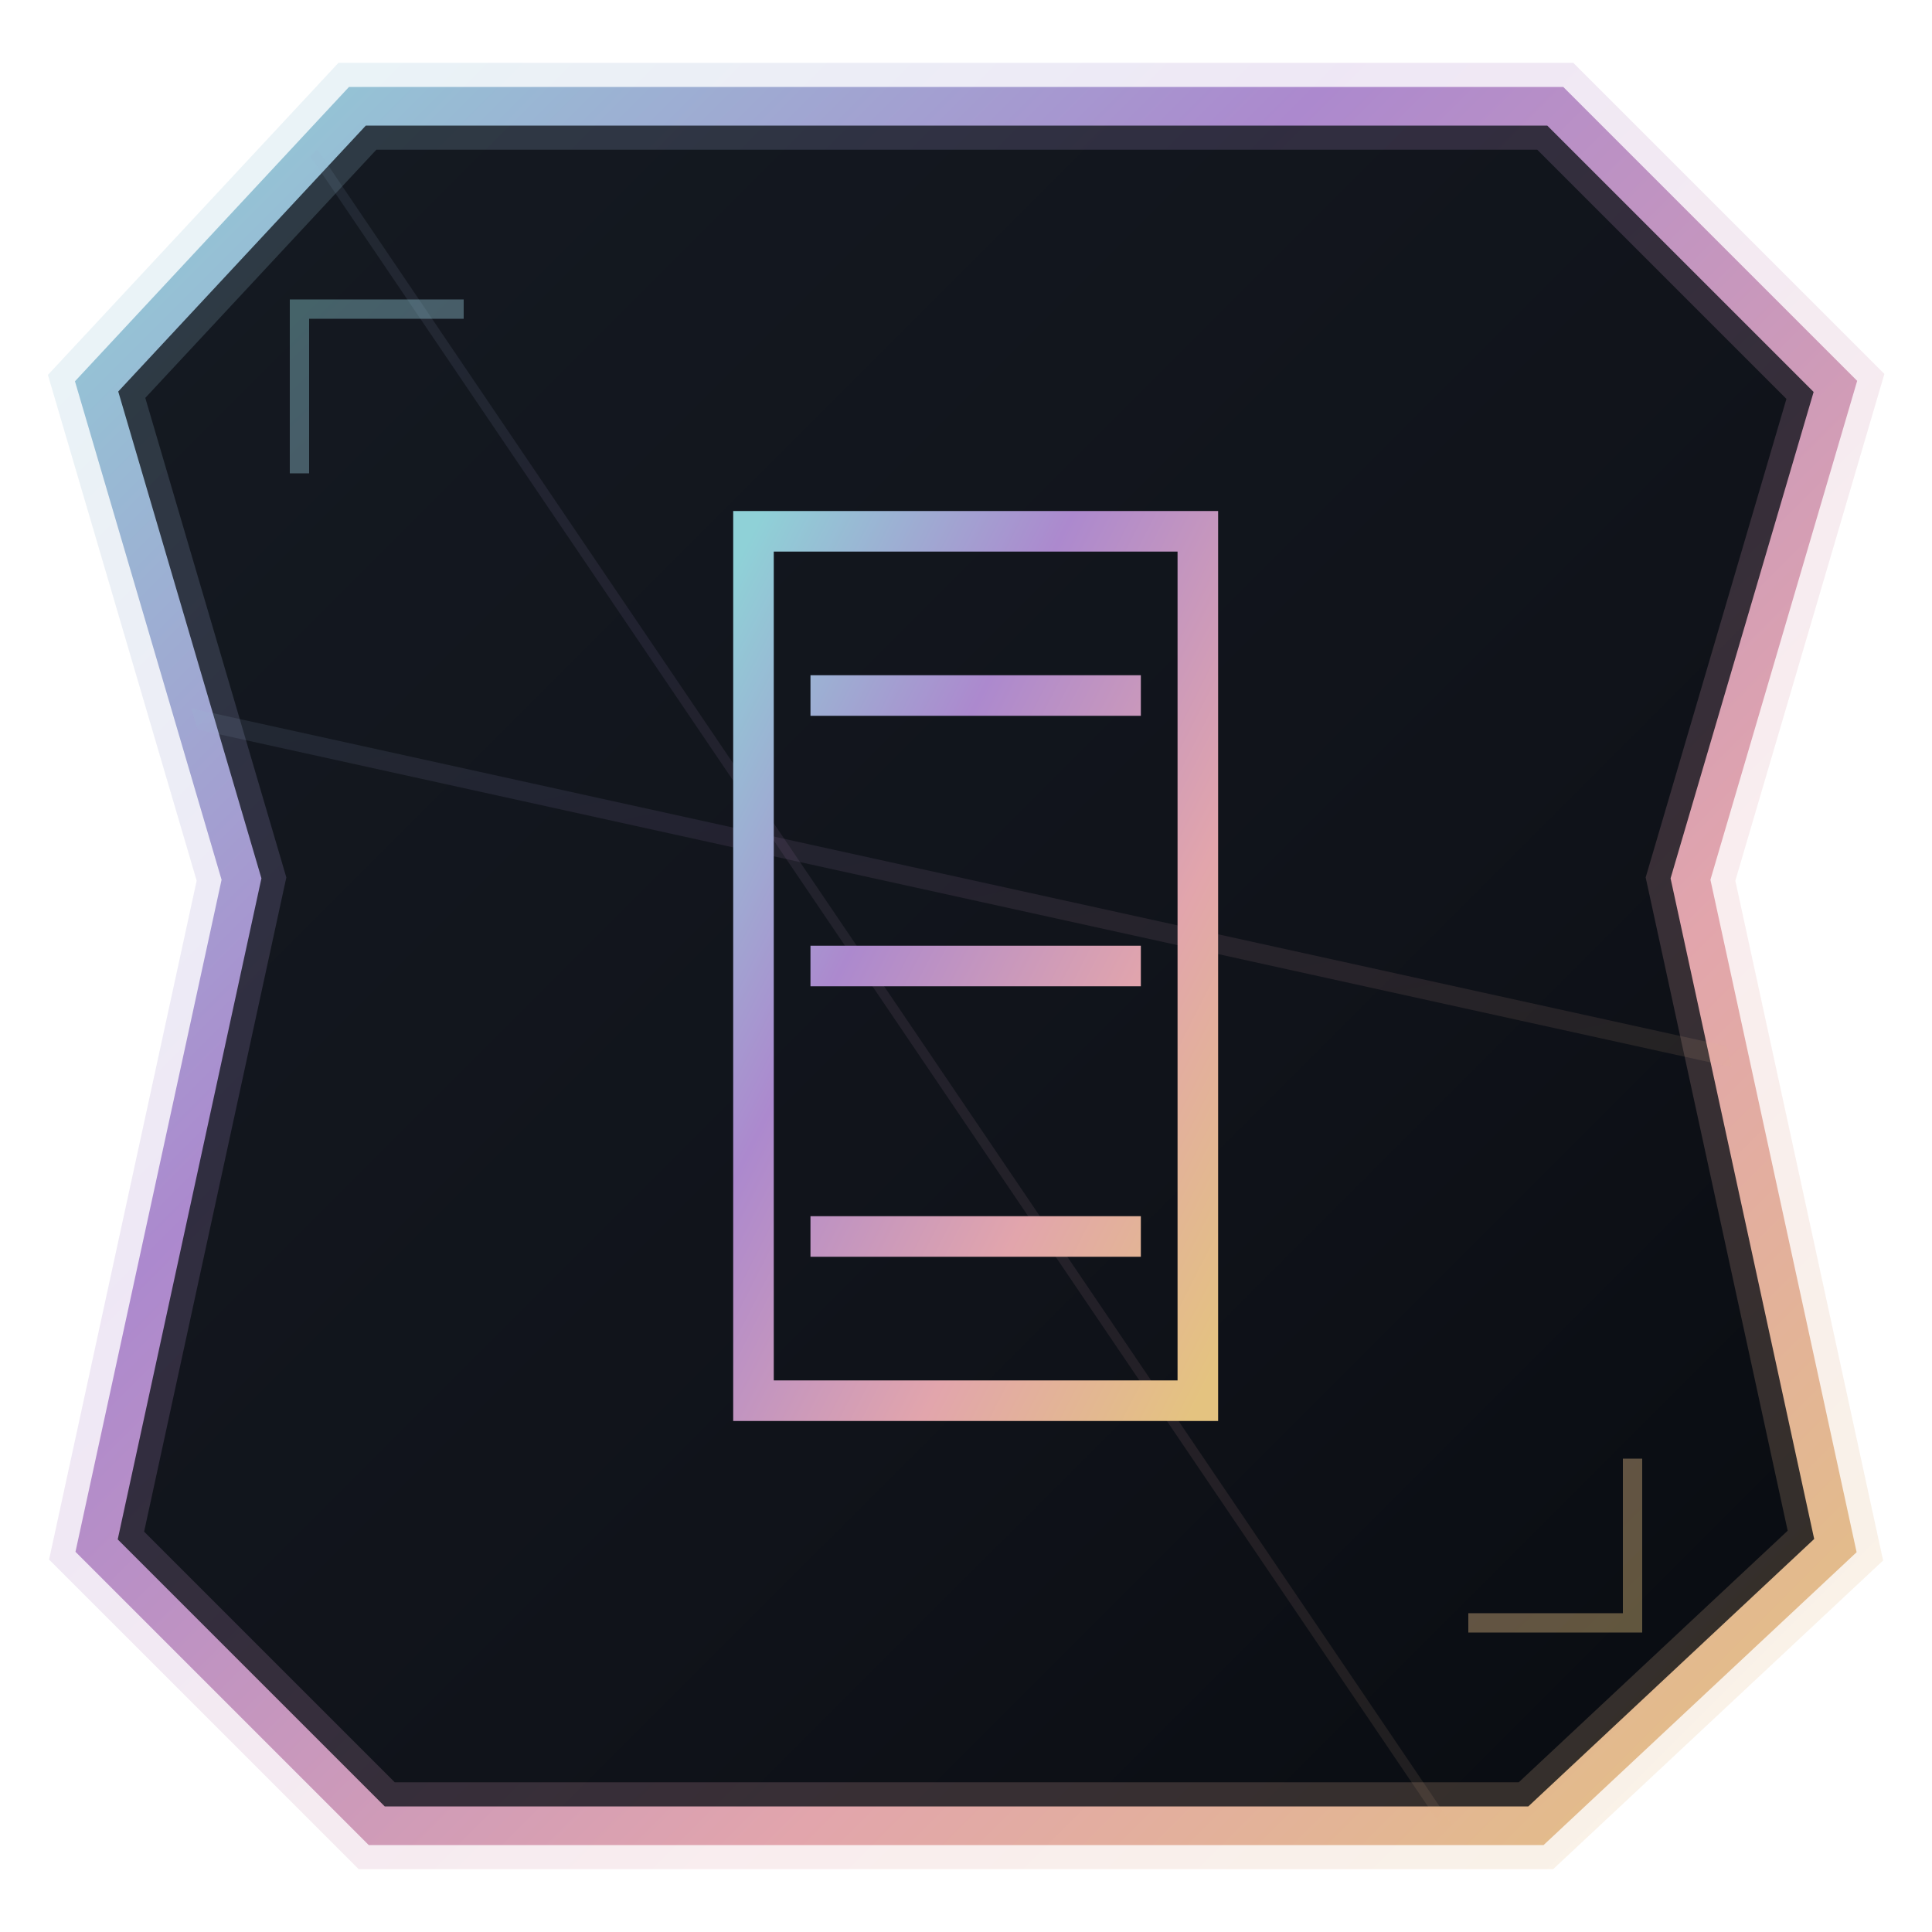
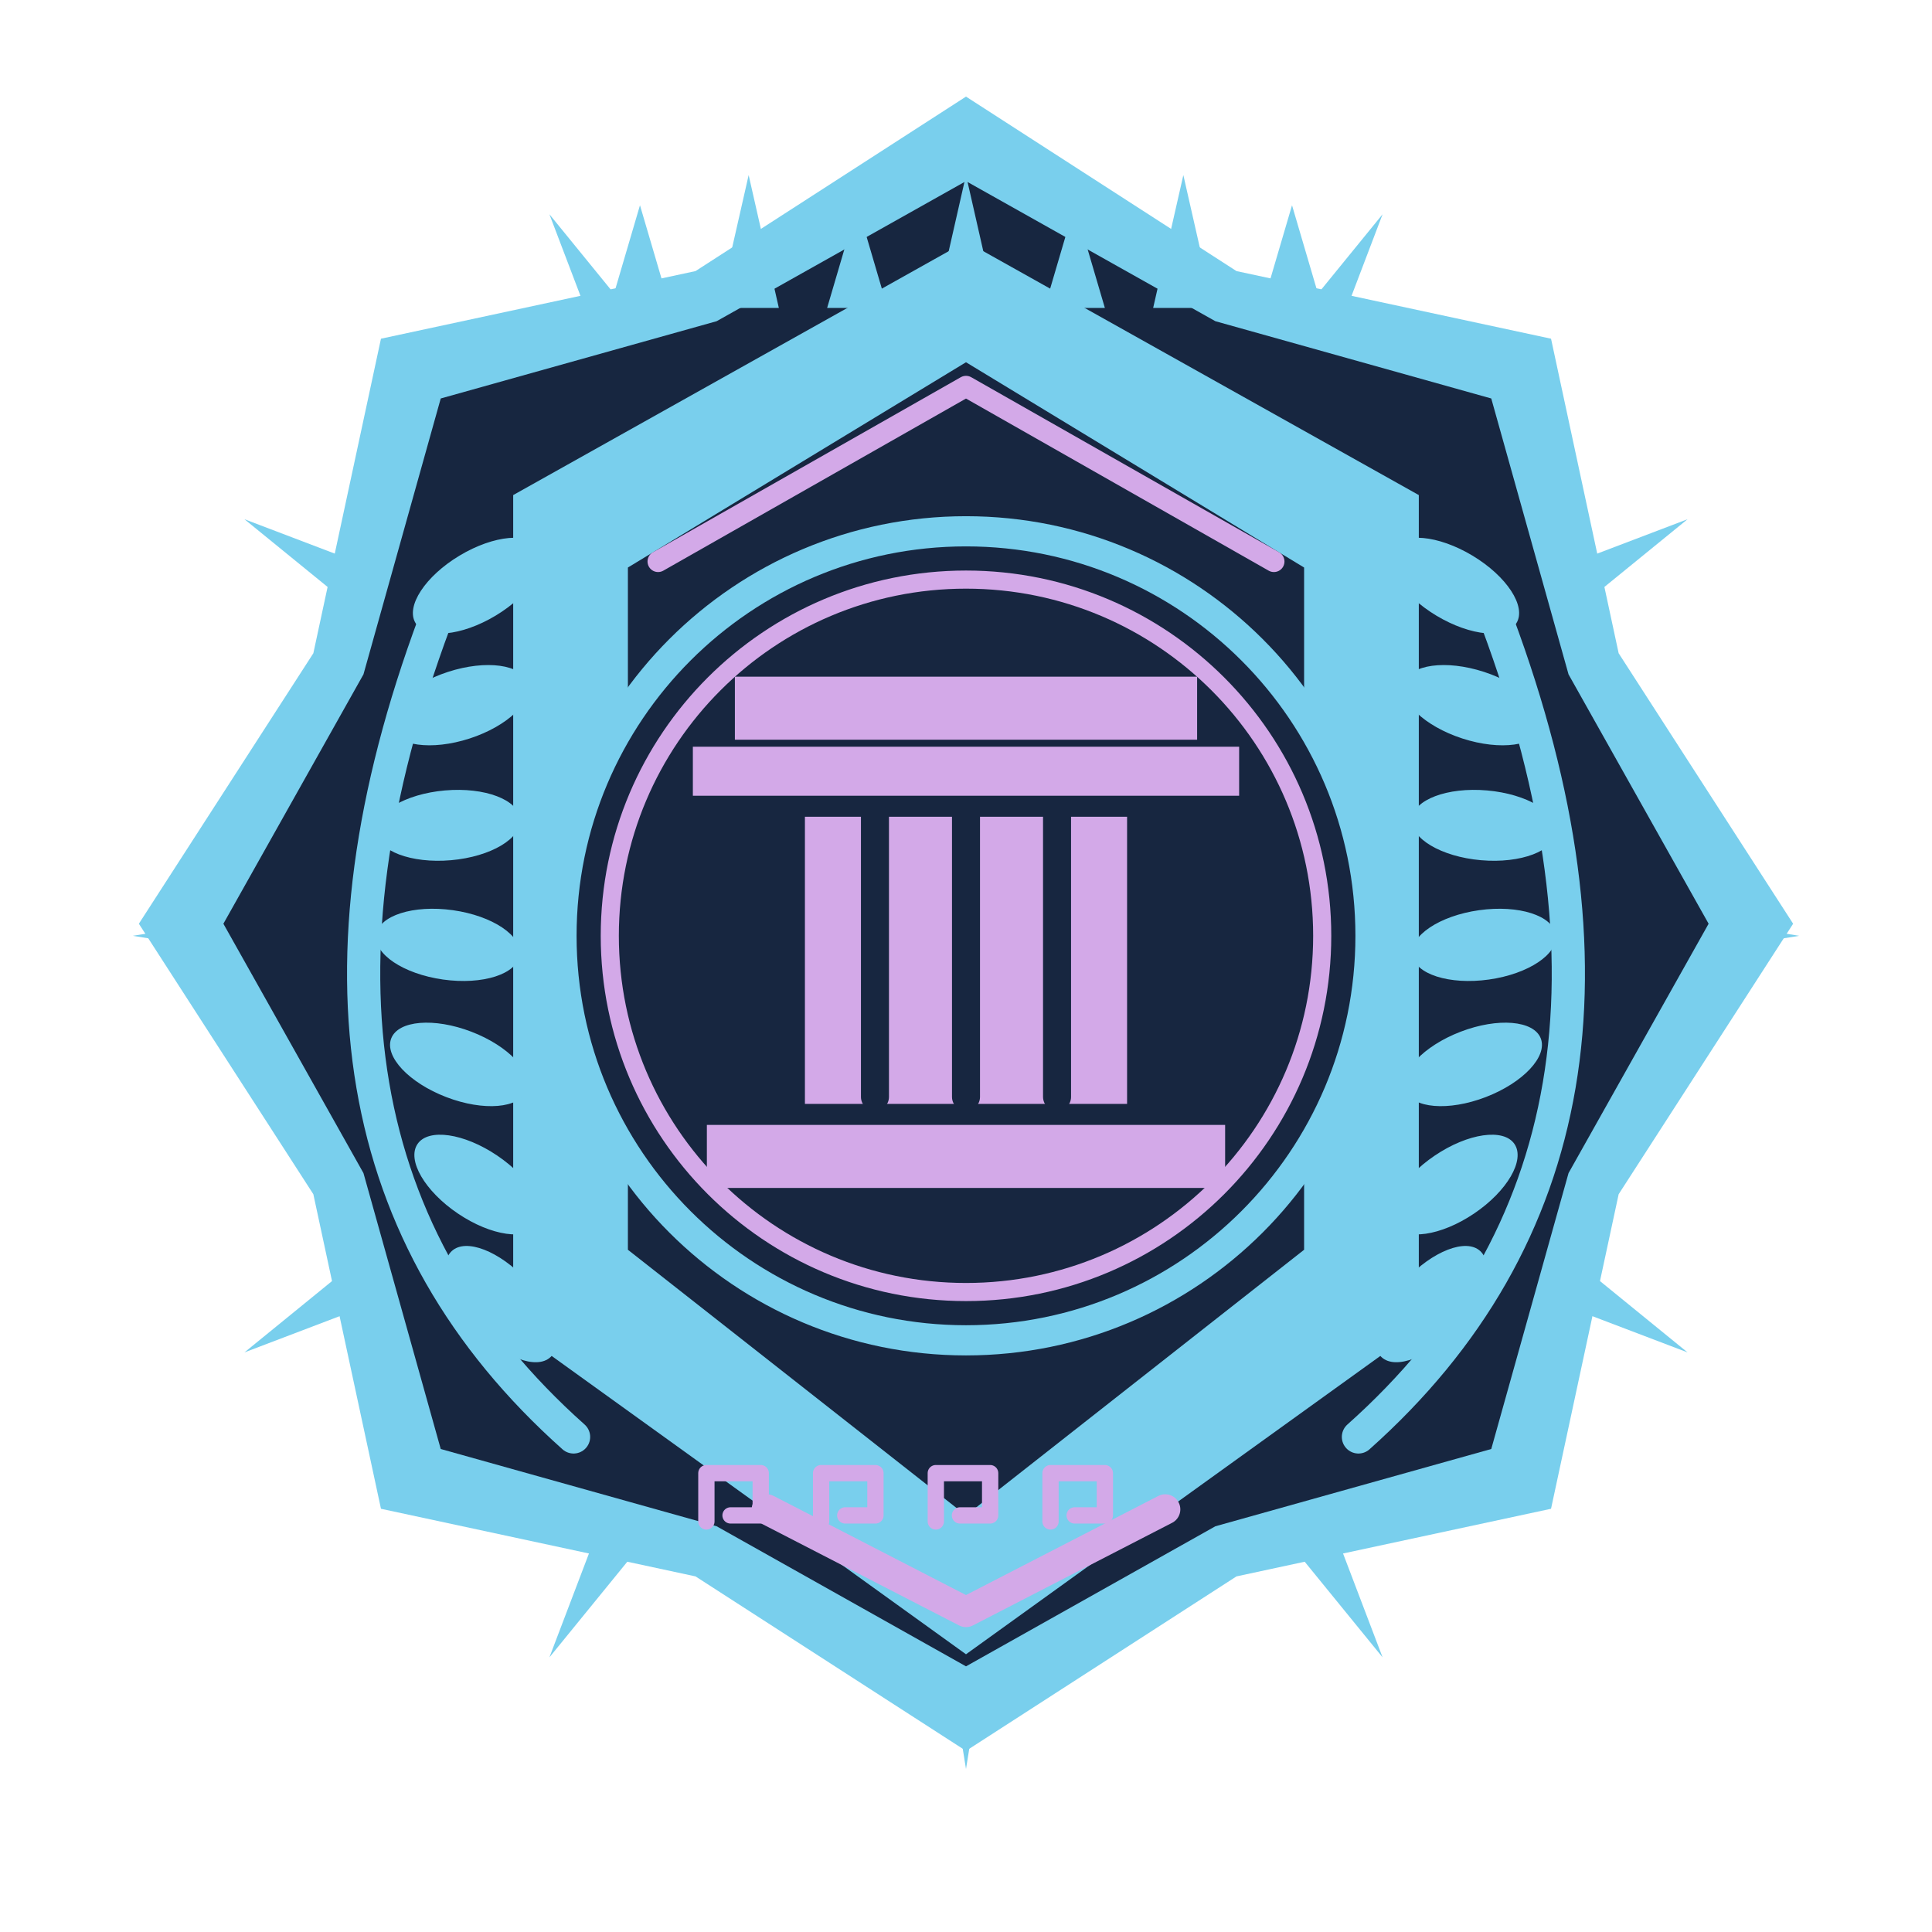
- <svg xmlns="http://www.w3.org/2000/svg" viewBox="0 0 200 200" width="200" height="200">
-   <defs>
-     <linearGradient id="holo" x1="0" y1="0" x2="1" y2="1">
-       <stop stop-color="#8fd1d7" />
-       <stop offset=".35" stop-color="#ac89ce" />
-       <stop offset=".7" stop-color="#e2a5ac" />
-       <stop offset="1" stop-color="#e4c380" />
-     </linearGradient>
-     <linearGradient id="stone" x1="0" y1="0" x2="1" y2="1">
-       <stop stop-color="#151a22" />
-       <stop offset=".6" stop-color="#10131a" />
-       <stop offset="1" stop-color="#080b10" />
-     </linearGradient>
-     <clipPath id="cut">
-       <path d="M37 11H161L190 40L175 91L190 160L159 189H39L10 160L25 91L10 40Z" />
-     </clipPath>
-   </defs>
-   <path d="M37 11H161L190 40L175 91L190 160L159 189H39L10 160L25 91L10 40Z" fill="url(#stone)" stroke="url(#holo)" stroke-width="4" />
-   <path d="M37 11H161L190 40L175 91L190 160L159 189H39L10 160L25 91L10 40Z" fill="none" stroke="url(#holo)" stroke-opacity=".2" stroke-width="9" />
-   <g clip-path="url(#cut)">
-     <path d="M0 70L200 114" stroke="url(#holo)" stroke-opacity=".11" stroke-width="2" />
-     <path d="M15 -10L164 210" stroke="url(#holo)" stroke-opacity=".10" stroke-width="1" />
+ <svg xmlns="http://www.w3.org/2000/svg" width="320" height="320" viewBox="0 0 320 320">
+   <g stroke-linejoin="round" stroke-linecap="round">
+     <g>
+       <path d="M155 48L160 17L165 48Z" fill="#79cfed" transform="rotate(0.0 160 155)" />
+       <path d="M155 48L160 17L165 48Z" fill="#79cfed" transform="rotate(30.0 160 155)" />
+       <path d="M155 48L160 17L165 48Z" fill="#79cfed" transform="rotate(60.0 160 155)" />
+       <path d="M155 48L160 17L165 48Z" fill="#79cfed" transform="rotate(90.0 160 155)" />
+       <path d="M155 48L160 17L165 48Z" fill="#79cfed" transform="rotate(120.0 160 155)" />
+       <path d="M155 48L160 17L165 48Z" fill="#79cfed" transform="rotate(150.0 160 155)" />
+       <path d="M155 48L160 17L165 48Z" fill="#79cfed" transform="rotate(180.0 160 155)" />
+       <path d="M155 48L160 17L165 48Z" fill="#79cfed" transform="rotate(210.0 160 155)" />
+       <path d="M155 48L160 17L165 48Z" fill="#79cfed" transform="rotate(240.0 160 155)" />
+       <path d="M155 48L160 17L165 48Z" fill="#79cfed" transform="rotate(270.0 160 155)" />
+       <path d="M155 48L160 17L165 48Z" fill="#79cfed" transform="rotate(300.0 160 155)" />
+       <path d="M155 48L160 17L165 48Z" fill="#79cfed" transform="rotate(330.0 160 155)" />
+     </g>
+     <polygon points="160.0,16.0 204.8,44.9 256.9,56.1 268.1,108.2 297.0,153.0 268.1,197.8 256.9,249.9 204.8,261.1 160.0,290.0 115.2,261.1 63.1,249.9 51.9,197.8 23.0,153.0 51.9,108.2 63.1,56.1 115.2,44.9" fill="#79cfed" />
+     <polygon points="160.0,30.0 201.3,53.2 247.0,66.0 259.8,111.7 283.0,153.0 259.8,194.3 247.0,240.0 201.3,252.8 160.0,276.0 118.7,252.8 73.0,240.0 60.2,194.3 37.0,153.0 60.2,111.7 73.0,66.0 118.7,53.2" fill="#172640" />
+     <path d="M160 40L235 82V220L160 274L85 220V82Z" fill="#79cfed" />
+     <path d="M160 60L216 94V207L160 251L104 207V94Z" fill="#172640" />
+     <path d="M109 93L160 64L211 93" fill="none" stroke="#d3a9e8" stroke-width="3.5" />
+     <path d="M101.0 51L106.0 34L111.0 51Z" fill="#79cfed" />
+     <path d="M119.0 51L124.0 29L129.0 51Z" fill="#79cfed" />
+     <path d="M137.0 51L142.0 34L147.0 51Z" fill="#79cfed" />
+     <path d="M155.0 51L160.0 29L165.0 51Z" fill="#79cfed" />
+     <path d="M173.0 51L178.0 34L183.0 51Z" fill="#79cfed" />
+     <path d="M191.0 51L196.0 29L201.0 51Z" fill="#79cfed" />
+     <path d="M209.0 51L214.0 34L219.0 51Z" fill="#79cfed" />
+     <path d="M123 69L160 51L197 69" stroke="#79cfed" stroke-width="4" fill="none" />
+     <path d="M117 252v-8h9v7h-5" fill="none" stroke="#d3a9e8" stroke-width="2.7" />
+     <path d="M136 252v-8h9v7h-5" fill="none" stroke="#d3a9e8" stroke-width="2.7" />
+     <path d="M155 252v-8h9v7h-5" fill="none" stroke="#d3a9e8" stroke-width="2.7" />
+     <path d="M174 252v-8h9v7h-5" fill="none" stroke="#d3a9e8" stroke-width="2.7" />
+     <path d="M95 238Q40 189 72 103" stroke="#79cfed" stroke-width="5.5" fill="none" />
+     <ellipse cx="83.0" cy="216.0" rx="12" ry="5.8" fill="#79cfed" transform="rotate(47 83.0 216.0)" />
+     <ellipse cx="79.1" cy="196.2" rx="12" ry="5.8" fill="#79cfed" transform="rotate(34 79.1 196.2)" />
+     <ellipse cx="76.0" cy="176.3" rx="12" ry="5.8" fill="#79cfed" transform="rotate(21 76.0 176.3)" />
+     <ellipse cx="74.2" cy="156.5" rx="12" ry="5.8" fill="#79cfed" transform="rotate(8 74.2 156.5)" />
+     <ellipse cx="74.2" cy="136.7" rx="12" ry="5.8" fill="#79cfed" transform="rotate(-5 74.2 136.7)" />
+     <ellipse cx="76.0" cy="116.8" rx="12" ry="5.8" fill="#79cfed" transform="rotate(-18 76.0 116.8)" />
+     <ellipse cx="79.1" cy="97.0" rx="12" ry="5.8" fill="#79cfed" transform="rotate(-31 79.1 97.0)" />
+     <path d="M225 238Q280 189 248 103" stroke="#79cfed" stroke-width="5.5" fill="none" />
+     <ellipse cx="237.0" cy="216.0" rx="12" ry="5.8" fill="#79cfed" transform="rotate(-47 237.0 216.0)" />
+     <ellipse cx="240.9" cy="196.2" rx="12" ry="5.8" fill="#79cfed" transform="rotate(-34 240.9 196.2)" />
+     <ellipse cx="244.0" cy="176.3" rx="12" ry="5.8" fill="#79cfed" transform="rotate(-21 244.0 176.3)" />
+     <ellipse cx="245.8" cy="156.5" rx="12" ry="5.8" fill="#79cfed" transform="rotate(-8 245.8 156.5)" />
+     <ellipse cx="245.8" cy="136.7" rx="12" ry="5.8" fill="#79cfed" transform="rotate(5 245.8 136.7)" />
+     <ellipse cx="244.0" cy="116.8" rx="12" ry="5.8" fill="#79cfed" transform="rotate(18 244.0 116.8)" />
+     <ellipse cx="240.9" cy="97.0" rx="12" ry="5.8" fill="#79cfed" transform="rotate(31 240.9 97.0)" />
+     <circle cx="160" cy="155" r="67" fill="#172640" stroke="#79cfed" stroke-width="5" />
+     <circle cx="160" cy="155" r="59" fill="none" stroke="#d3a9e8" stroke-width="3" />
+     <g transform="translate(160 155) scale(1.16)">
+       <path d="M-33-37H33V-28H-33Z M-39-27H39V-20H-39Z M-23-17H23V24H-23Z M-37 27H37V36H-37Z" fill="#d3a9e8" />
+       <path d="M-13-17V23 M0-17V23 M13-17V23" stroke="#172640" stroke-width="4" />
+     </g>
+     <path d="M127 250L160 267L193 250" fill="none" stroke="#d3a9e8" stroke-width="5" />
  </g>
-   <g transform="translate(100 100)" fill="none" stroke="url(#holo)" stroke-width="4.2" stroke-linecap="square" stroke-linejoin="miter">
-     <path d="M-22 -45H24V45H-22Z M-14 -28H16 M-14 0H16 M-14 28H16" />
-   </g>
-   <path d="M31 49V32H48 M152 168H169V151" fill="none" stroke="url(#holo)" stroke-opacity=".4" stroke-width="2" />
</svg>
